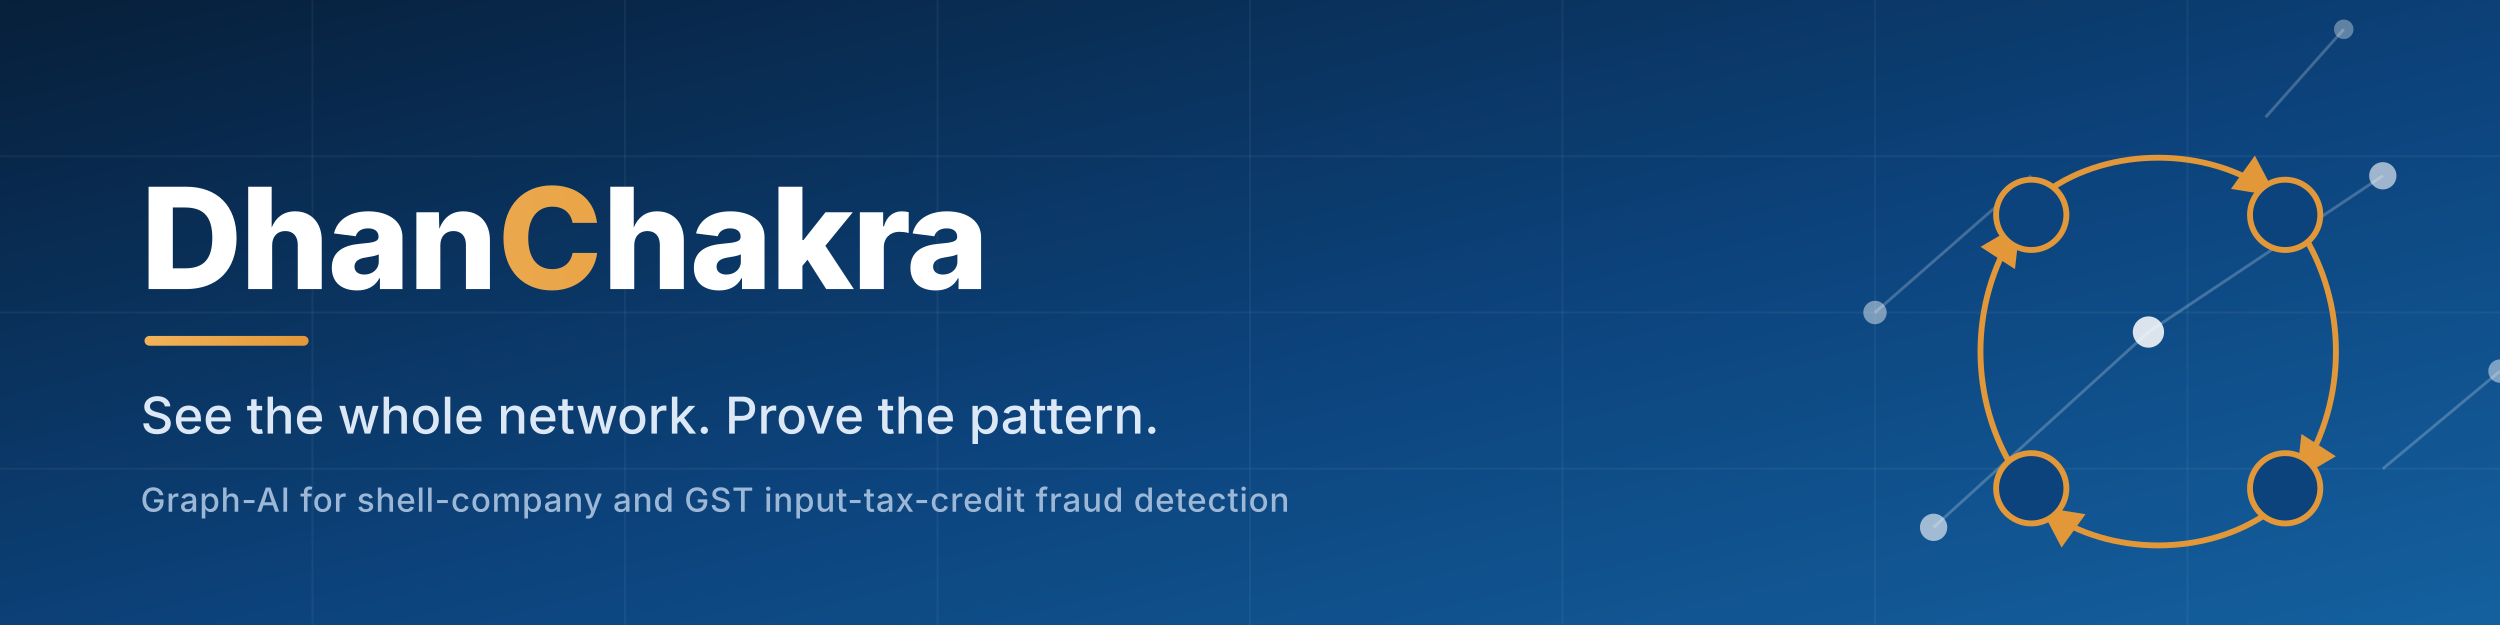
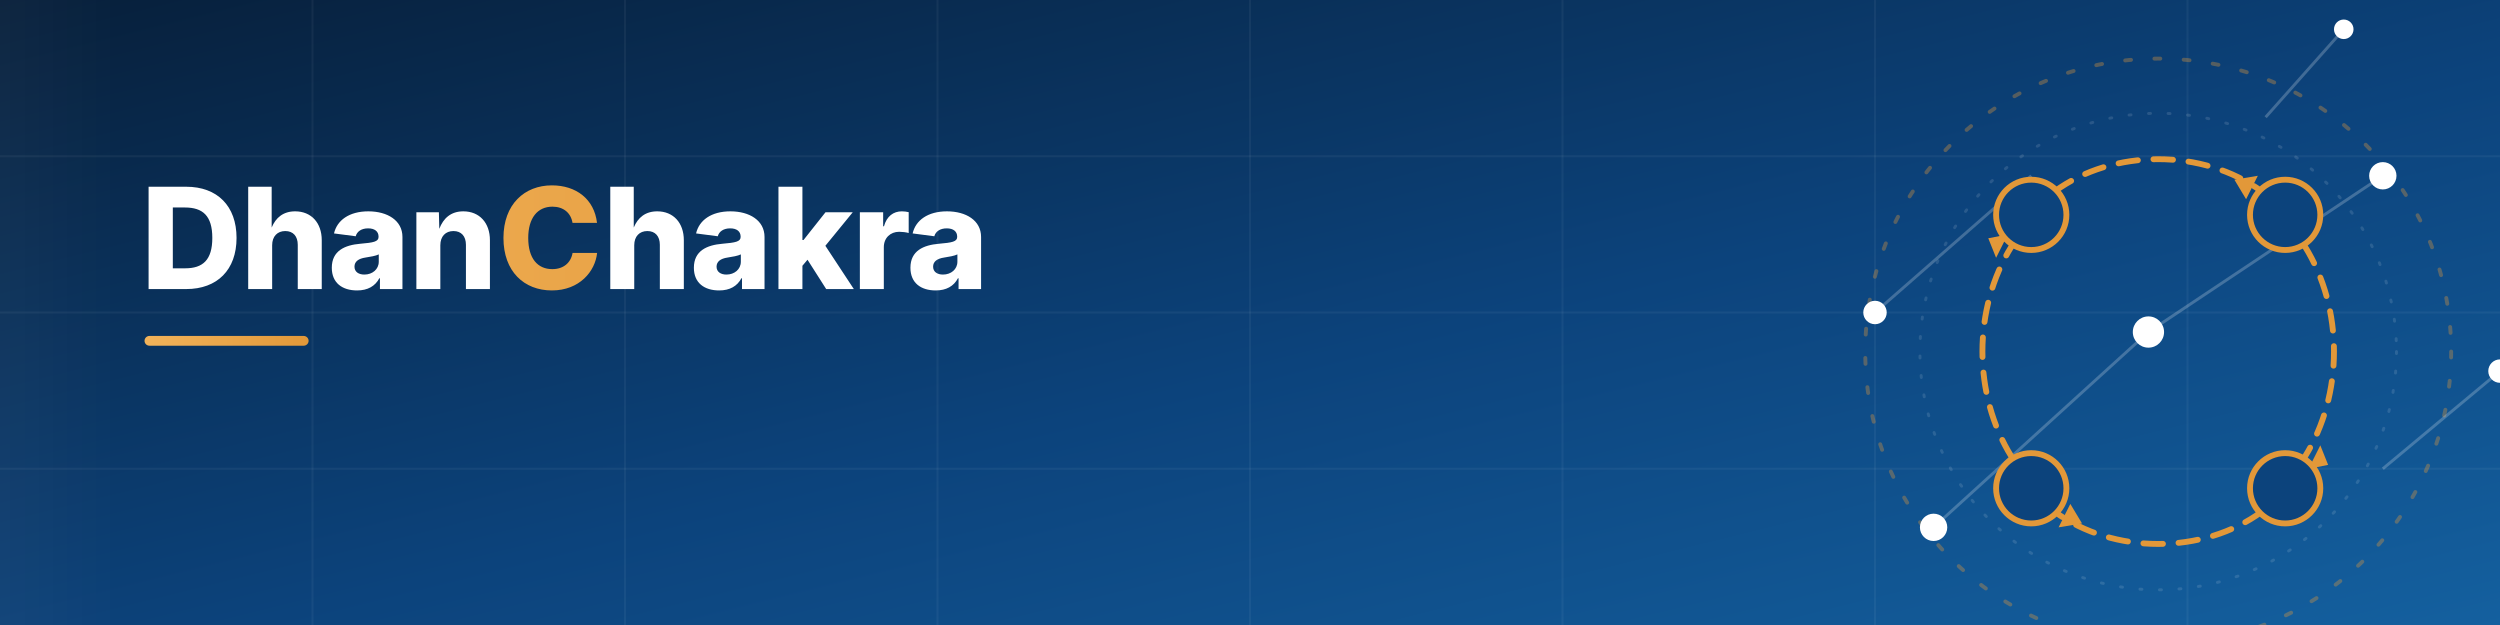
<svg xmlns="http://www.w3.org/2000/svg" viewBox="0 0 1280 320" width="1280" height="320" role="img" aria-labelledby="t d">
+   <style>
+     .flow  { stroke-dasharray: 10 8; animation: flow 0.9s linear infinite; }
+     @keyframes flow { to { stroke-dashoffset: -18; } }
+     .node  { transform-box: fill-box; transform-origin: center; animation: pulse 3.2s ease-in-out infinite; }
+     @keyframes pulse { 0%,100% { transform: scale(1); } 50% { transform: scale(1.18); } }
+     .spin  { transform-box: fill-box; transform-origin: center; animation: spin 48s linear infinite; }
+     @keyframes spin { to { transform: rotate(360deg); } }
+     .twinkle { animation: twinkle 4s ease-in-out infinite; }
+     @keyframes twinkle { 0%,100% { opacity: .25; } 50% { opacity: .9; } }
+     .under { transform-box: fill-box; transform-origin: left center; animation: grow 1.1s cubic-bezier(.2,.8,.2,1) both; }
+     @keyframes grow { from { transform: scaleX(0); } to { transform: scaleX(1); } }
+     .drift { animation: drift 14s ease-in-out infinite alternate; }
+     @keyframes drift { from { transform: translateX(0); } to { transform: translateX(26px); } }
+     @media (prefers-reduced-motion: reduce) { * { animation: none !important; } }
+   </style>
  <defs>
    <linearGradient id="bg" x1="0" y1="0" x2="1" y2="1">
      <stop offset="0" stop-color="#071F3A" />
      <stop offset="0.55" stop-color="#0C437C" />
      <stop offset="1" stop-color="#14609F" />
    </linearGradient>
    <linearGradient id="gold" x1="0" y1="0" x2="1" y2="0">
      <stop offset="0" stop-color="#F2B35A" />
      <stop offset="1" stop-color="#E29839" />
    </linearGradient>
-     <marker id="arr" viewBox="0 0 10 10" refX="8" refY="5" markerWidth="7" markerHeight="7" orient="auto-start-reverse">
-       <path d="M0 0L10 5L0 10z" fill="#E29839" />
-     </marker>
+     <linearGradient id="sheen" x1="0" y1="0" x2="1" y2="0">
+       <stop offset="0" stop-color="#fff" stop-opacity="0" />
+       <stop offset="0.5" stop-color="#fff" stop-opacity="0.07" />
+       <stop offset="1" stop-color="#fff" stop-opacity="0" />
+     </linearGradient>
+     <clipPath id="reveal">
+       <rect x="72" y="198" width="0" height="40">
+         <animate attributeName="width" from="0" to="620" dur="1.8s" begin="0.4s" fill="freeze" calcMode="spline" keyTimes="0;1" keySplines="0.3 0.7 0.2 1" />
+       </rect>
+     </clipPath>
  </defs>
  <rect width="1280" height="320" fill="url(#bg)" />
  <g stroke="#ffffff" stroke-opacity="0.05">
    <path d="M0 80H1280M0 160H1280M0 240H1280" />
    <path d="M160 0V320M320 0V320M480 0V320M640 0V320M800 0V320M960 0V320M1120 0V320" />
  </g>
+   <rect class="drift" x="-200" y="0" width="260" height="320" fill="url(#sheen)" />
  <g transform="translate(930 20)">
+     <circle class="spin" cx="175" cy="160" r="150" fill="none" stroke="#E29839" stroke-opacity="0.35" stroke-width="2" stroke-dasharray="3 12" stroke-linecap="round" />
+     <circle class="spin" style="animation-direction:reverse;animation-duration:70s" cx="175" cy="160" r="122" fill="none" stroke="#ffffff" stroke-opacity="0.12" stroke-width="1.5" stroke-dasharray="1 9" stroke-linecap="round" />
    <g stroke="#ffffff" stroke-opacity="0.22" stroke-width="1.5" fill="none">
      <path d="M170 150L290 70" />
      <path d="M170 150L60 250" />
      <path d="M110 70L30 140" />
      <path d="M290 220L350 170" />
      <path d="M230 40L270 -5" />
    </g>
-     <g fill="none" stroke="#E29839" stroke-width="3" marker-end="url(#arr)">
-       <path d="M118 78C150 55 200 55 232 78" />
-       <path d="M248 98C272 135 272 185 248 222" />
-       <path d="M232 242C200 265 150 265 118 242" />
-       <path d="M102 222C78 185 78 135 102 98" />
+     <g fill="none" stroke="#E29839" stroke-width="3" stroke-linecap="round">
+       <path class="flow" d="M122 78C152 56 198 56 228 78" />
+       <path class="flow" d="M250 106C270 138 270 182 250 214" />
+       <path class="flow" d="M228 242C198 264 152 264 122 242" />
+       <path class="flow" d="M100 214C80 182 80 138 100 106" />
    </g>
-     <g>
-       <circle cx="110" cy="90" r="18" fill="#0C437C" stroke="#E29839" stroke-width="3" />
-       <circle cx="240" cy="90" r="18" fill="#0C437C" stroke="#E29839" stroke-width="3" />
-       <circle cx="240" cy="230" r="18" fill="#0C437C" stroke="#E29839" stroke-width="3" />
-       <circle cx="110" cy="230" r="18" fill="#0C437C" stroke="#E29839" stroke-width="3" />
-       <circle cx="170" cy="150" r="8" fill="#ffffff" fill-opacity="0.85" />
-       <circle cx="290" cy="70" r="7" fill="#ffffff" fill-opacity="0.6" />
-       <circle cx="60" cy="250" r="7" fill="#ffffff" fill-opacity="0.6" />
-       <circle cx="30" cy="140" r="6" fill="#ffffff" fill-opacity="0.45" />
-       <circle cx="350" cy="170" r="6" fill="#ffffff" fill-opacity="0.45" />
-       <circle cx="270" cy="-5" r="5" fill="#ffffff" fill-opacity="0.35" />
+     <g fill="#E29839">
+       <polygon points="226,70 214,72 220,82" />
+       <polygon points="258,208 252,220 262,218" />
+       <polygon points="124,250 136,248 130,238" />
+       <polygon points="92,112 98,100 88,102" />
+     </g>
+     <g fill="#0C437C" stroke="#E29839" stroke-width="3">
+       <circle class="node" cx="110" cy="90" r="18" style="animation-delay:0s" />
+       <circle class="node" cx="240" cy="90" r="18" style="animation-delay:.8s" />
+       <circle class="node" cx="240" cy="230" r="18" style="animation-delay:1.6s" />
+       <circle class="node" cx="110" cy="230" r="18" style="animation-delay:2.4s" />
+     </g>
+     <g fill="#ffffff">
+       <circle class="twinkle" cx="170" cy="150" r="8" style="animation-delay:.2s" />
+       <circle class="twinkle" cx="290" cy="70" r="7" style="animation-delay:1.1s" />
+       <circle class="twinkle" cx="60" cy="250" r="7" style="animation-delay:2.1s" />
+       <circle class="twinkle" cx="30" cy="140" r="6" style="animation-delay:3s" />
+       <circle class="twinkle" cx="350" cy="170" r="6" style="animation-delay:1.6s" />
+       <circle class="twinkle" cx="270" cy="-5" r="5" style="animation-delay:2.6s" />
    </g>
  </g>
  <g font-family="Inter, 'Segoe UI', system-ui, -apple-system, Helvetica, Arial, sans-serif">
    <text x="72" y="148" font-size="72" font-weight="800" fill="#FFFFFF" letter-spacing="-1">Dhan<tspan fill="url(#gold)">C</tspan>hakra</text>
-     <rect x="74" y="172" width="84" height="5" rx="2.5" fill="url(#gold)" />
-     <text x="72" y="222" font-size="26" font-weight="500" fill="#DCE8F5">See the whole network. Prove the pattern.</text>
-     <text x="72" y="262" font-size="17" font-weight="500" fill="#9DB8D6" letter-spacing="0.4">Graph-AI for shell-company and GST input-tax-credit fraud detection</text>
+     <rect class="under" x="74" y="172" width="84" height="5" rx="2.5" fill="url(#gold)" />
+     <g clip-path="url(#reveal)">
+       <text x="72" y="222" font-size="26" font-weight="500" fill="#DCE8F5">See the whole network. Prove the pattern.</text>
+     </g>
+     <text x="72" y="262" font-size="17" font-weight="500" fill="#9DB8D6" letter-spacing="0.4" opacity="0">Graph-AI for shell-company and GST input-tax-credit fraud detection
+       <animate attributeName="opacity" from="0" to="1" dur="0.8s" begin="1.6s" fill="freeze" />
+     </text>
  </g>
</svg>
